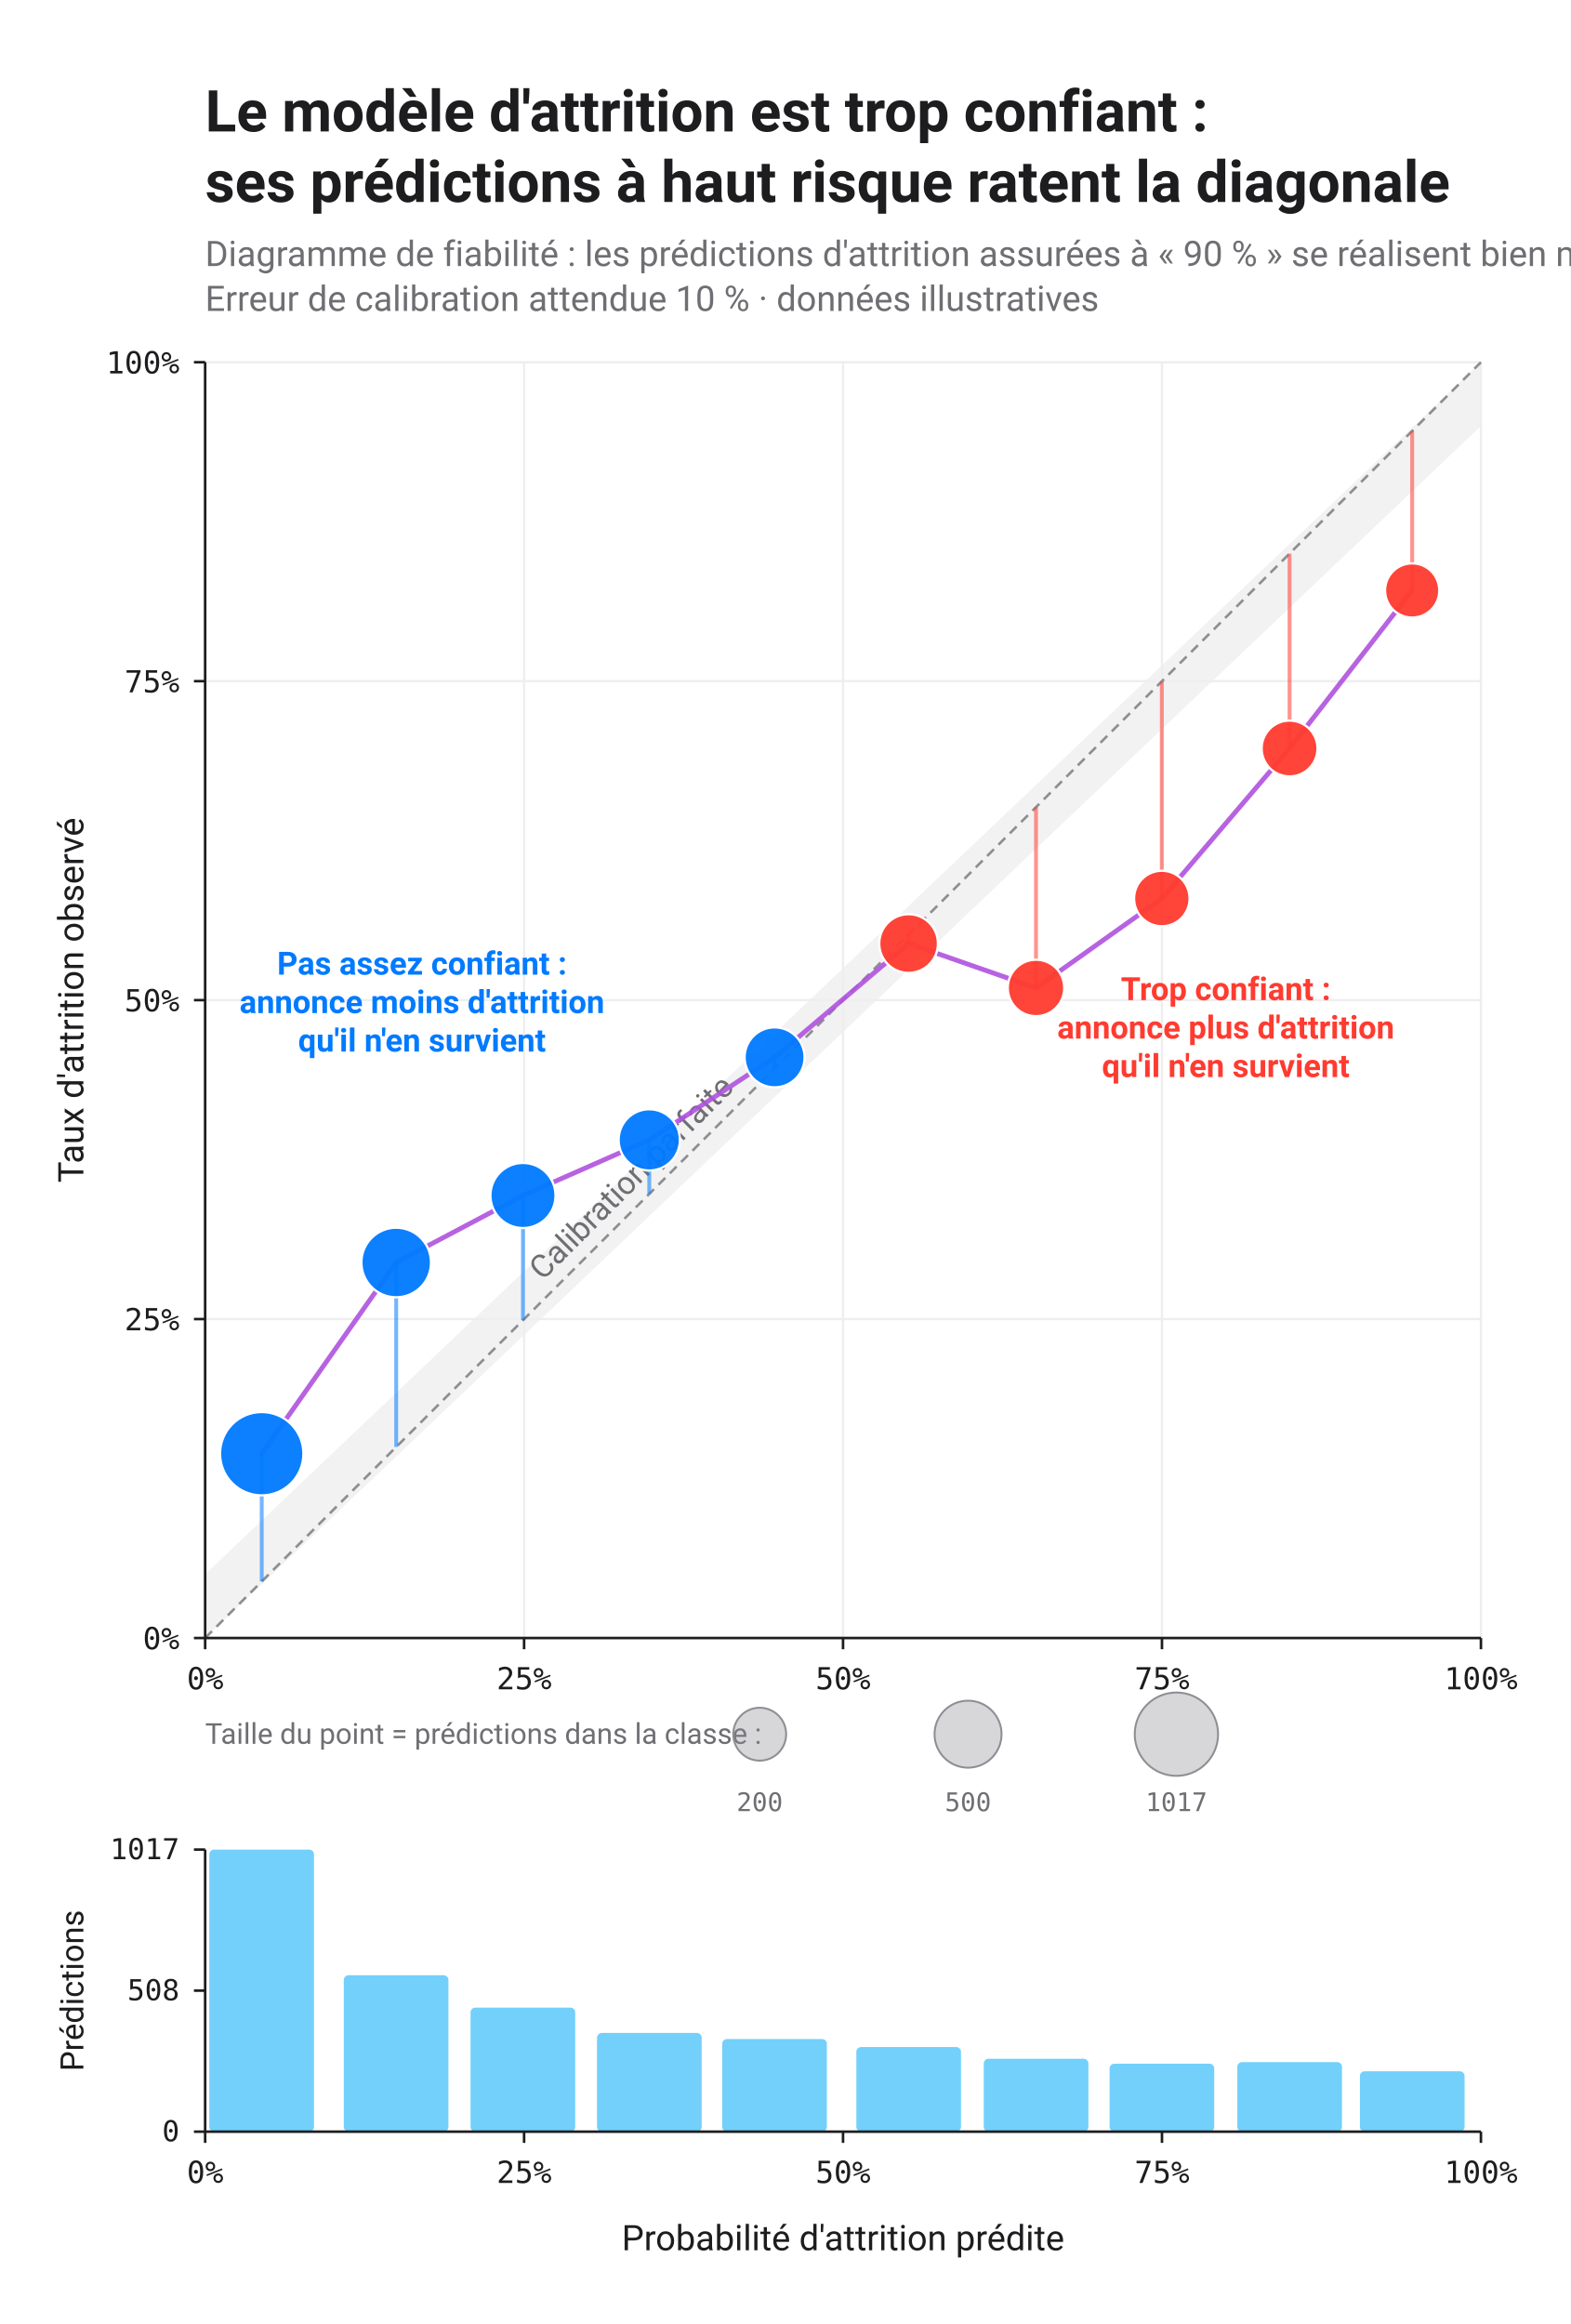
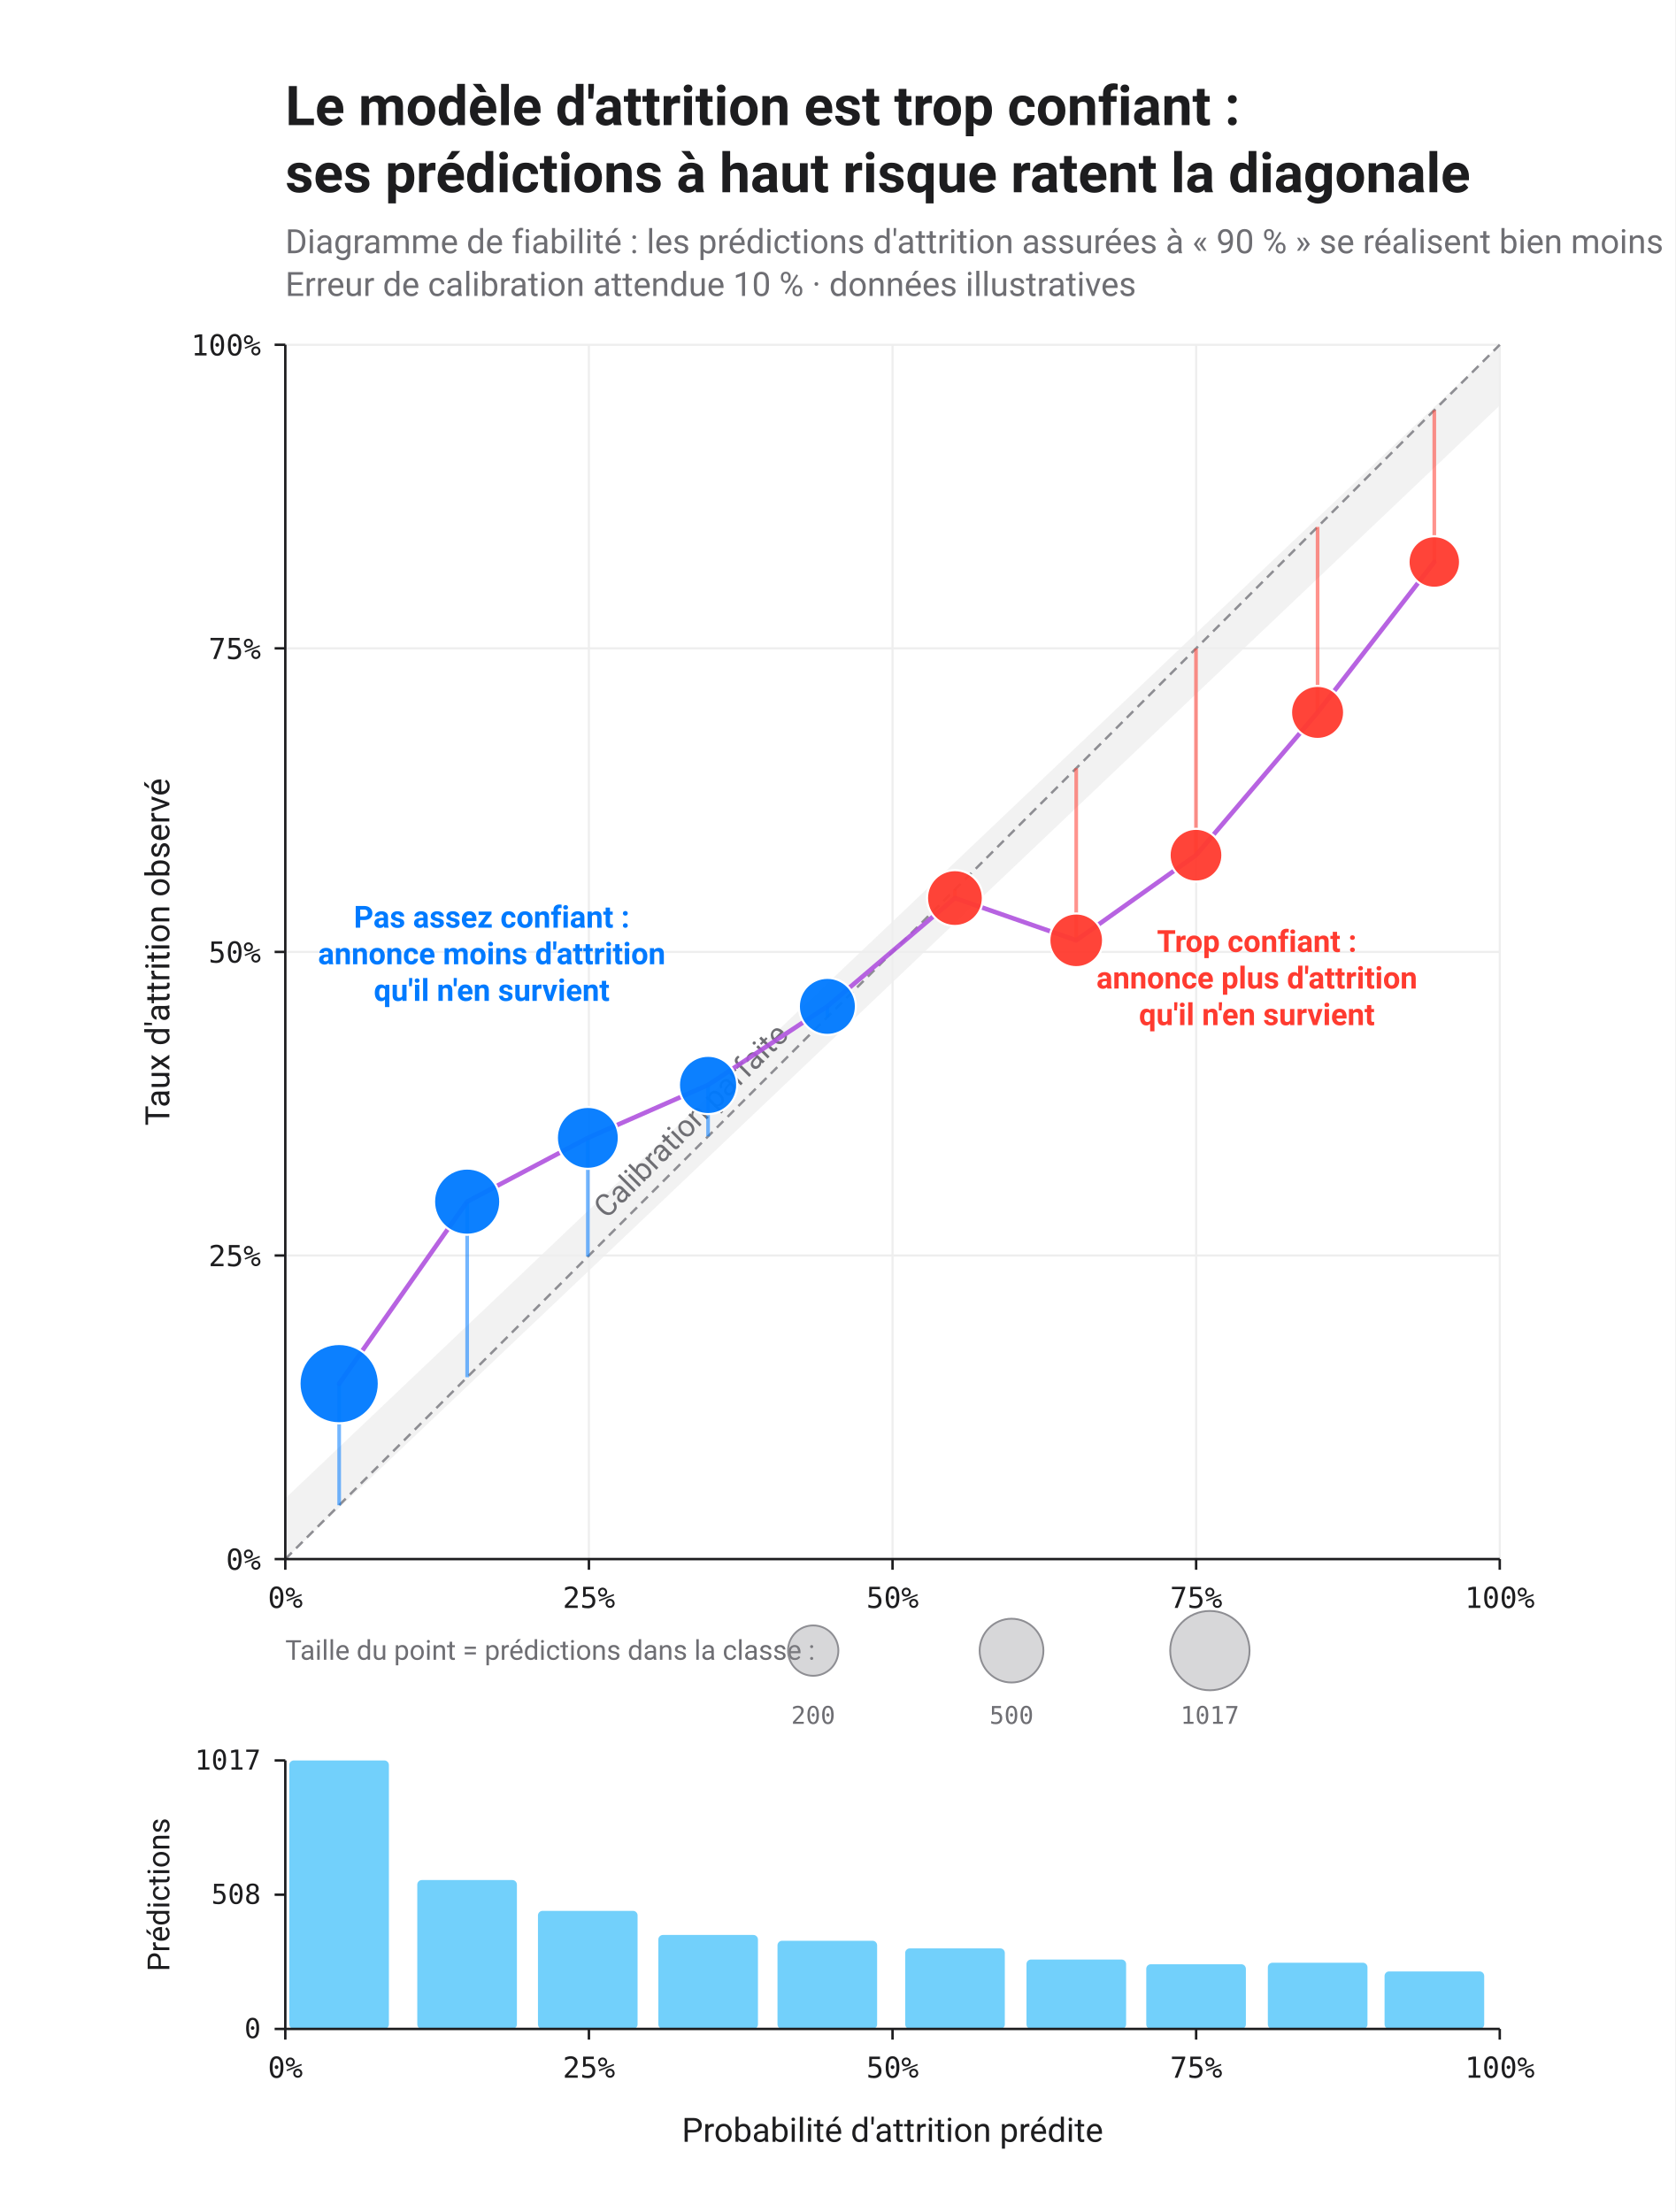
- <svg xmlns="http://www.w3.org/2000/svg" width="980" height="1450" viewBox="0 0 980 1450" font-family="Roboto, system-ui, sans-serif" role="img" aria-labelledby="cal-title cal-desc">
-   <style>.pt{cursor:pointer}.pt .halo{opacity:0}.pt:hover .halo,.pt:focus .halo{opacity:1}.pt:focus{outline:none}.bar{cursor:pointer}</style>
-   <rect width="980" height="1450" fill="#FFFFFF" />
-   <text x="128" y="82" font-size="36" font-weight="700" fill="#1D1D1F">Le modèle d'attrition est trop confiant :</text>
-   <text x="128" y="126" font-size="36" font-weight="700" fill="#1D1D1F">ses prédictions à haut risque ratent la diagonale</text>
-   <text x="128" y="166" font-size="22" fill="#6E6E73">Diagramme de fiabilité : les prédictions d'attrition assurées à « 90 % » se réalisent bien moins</text>
-   <text x="128" y="194" font-size="22" fill="#6E6E73">Erreur de calibration attendue 10 % · données illustratives</text>
-   <polygon points="128.0,982.2 924.0,226.0 924.0,265.8 128.0,1022.0" fill="#8E8E93" fill-opacity="0.12" />
-   <line x1="128.0" y1="226.0" x2="128.0" y2="1022.0" stroke="#EEEEEE" stroke-width="1.4" />
-   <line x1="128.0" y1="1022.0" x2="924.0" y2="1022.0" stroke="#EEEEEE" stroke-width="1.4" />
-   <line x1="327.0" y1="226.0" x2="327.0" y2="1022.0" stroke="#EEEEEE" stroke-width="1.4" />
-   <line x1="128.0" y1="823.0" x2="924.0" y2="823.0" stroke="#EEEEEE" stroke-width="1.4" />
-   <line x1="526.0" y1="226.0" x2="526.0" y2="1022.0" stroke="#EEEEEE" stroke-width="1.4" />
-   <line x1="128.0" y1="624.0" x2="924.0" y2="624.0" stroke="#EEEEEE" stroke-width="1.4" />
-   <line x1="725.0" y1="226.0" x2="725.0" y2="1022.0" stroke="#EEEEEE" stroke-width="1.4" />
-   <line x1="128.0" y1="425.0" x2="924.0" y2="425.0" stroke="#EEEEEE" stroke-width="1.4" />
-   <line x1="924.0" y1="226.0" x2="924.0" y2="1022.0" stroke="#EEEEEE" stroke-width="1.4" />
-   <line x1="128.0" y1="226.0" x2="924.0" y2="226.0" stroke="#EEEEEE" stroke-width="1.4" />
-   <line x1="128.0" y1="1022.0" x2="924.0" y2="226.0" stroke="#8E8E93" stroke-width="1.6" stroke-dasharray="6 4" />
-   <text x="398.6" y="739.4" font-size="20" fill="#6E6E73" text-anchor="middle" transform="rotate(-45 398.6 739.4)">Calibration parfaite</text>
-   <line x1="128.0" y1="1022.0" x2="924.0" y2="1022.0" stroke="#1D1D1F" stroke-width="1.6" />
-   <line x1="128.0" y1="226.0" x2="128.0" y2="1022.0" stroke="#1D1D1F" stroke-width="1.6" />
-   <line x1="128.0" y1="1022.0" x2="128.0" y2="1029.0" stroke="#1D1D1F" stroke-width="1.6" />
-   <text x="128.0" y="1054.0" font-size="19" font-family="Roboto Mono, monospace" fill="#1D1D1F" text-anchor="middle">0%</text>
-   <line x1="121.0" y1="1022.0" x2="128.0" y2="1022.0" stroke="#1D1D1F" stroke-width="1.6" />
-   <text x="112.0" y="1029.0" font-size="19" font-family="Roboto Mono, monospace" fill="#1D1D1F" text-anchor="end">0%</text>
-   <line x1="327.0" y1="1022.0" x2="327.0" y2="1029.0" stroke="#1D1D1F" stroke-width="1.6" />
-   <text x="327.0" y="1054.0" font-size="19" font-family="Roboto Mono, monospace" fill="#1D1D1F" text-anchor="middle">25%</text>
-   <line x1="121.0" y1="823.0" x2="128.0" y2="823.0" stroke="#1D1D1F" stroke-width="1.6" />
-   <text x="112.0" y="830.0" font-size="19" font-family="Roboto Mono, monospace" fill="#1D1D1F" text-anchor="end">25%</text>
-   <line x1="526.0" y1="1022.0" x2="526.0" y2="1029.0" stroke="#1D1D1F" stroke-width="1.6" />
-   <text x="526.0" y="1054.0" font-size="19" font-family="Roboto Mono, monospace" fill="#1D1D1F" text-anchor="middle">50%</text>
-   <line x1="121.0" y1="624.0" x2="128.0" y2="624.0" stroke="#1D1D1F" stroke-width="1.6" />
-   <text x="112.0" y="631.0" font-size="19" font-family="Roboto Mono, monospace" fill="#1D1D1F" text-anchor="end">50%</text>
-   <line x1="725.0" y1="1022.0" x2="725.0" y2="1029.0" stroke="#1D1D1F" stroke-width="1.6" />
-   <text x="725.0" y="1054.0" font-size="19" font-family="Roboto Mono, monospace" fill="#1D1D1F" text-anchor="middle">75%</text>
-   <line x1="121.0" y1="425.0" x2="128.0" y2="425.0" stroke="#1D1D1F" stroke-width="1.6" />
-   <text x="112.0" y="432.0" font-size="19" font-family="Roboto Mono, monospace" fill="#1D1D1F" text-anchor="end">75%</text>
-   <line x1="924.0" y1="1022.0" x2="924.0" y2="1029.0" stroke="#1D1D1F" stroke-width="1.6" />
-   <text x="924.0" y="1054.0" font-size="19" font-family="Roboto Mono, monospace" fill="#1D1D1F" text-anchor="middle">100%</text>
-   <line x1="121.0" y1="226.0" x2="128.0" y2="226.0" stroke="#1D1D1F" stroke-width="1.6" />
-   <text x="112.0" y="233.0" font-size="19" font-family="Roboto Mono, monospace" fill="#1D1D1F" text-anchor="end">100%</text>
-   <text x="52.0" y="624.0" font-size="22" fill="#1D1D1F" text-anchor="middle" transform="rotate(-90 52.0 624.0)">Taux d'attrition observé</text>
-   <line x1="163.3" y1="907.0" x2="163.3" y2="986.7" stroke="#007AFF" stroke-width="2.4" stroke-opacity="0.55" />
-   <line x1="247.2" y1="787.7" x2="247.2" y2="902.8" stroke="#007AFF" stroke-width="2.4" stroke-opacity="0.55" />
-   <line x1="326.3" y1="745.9" x2="326.3" y2="823.7" stroke="#007AFF" stroke-width="2.4" stroke-opacity="0.55" />
-   <line x1="405.1" y1="711.2" x2="405.1" y2="744.9" stroke="#007AFF" stroke-width="2.4" stroke-opacity="0.55" />
-   <line x1="483.3" y1="659.7" x2="483.3" y2="666.7" stroke="#007AFF" stroke-width="2.4" stroke-opacity="0.55" />
-   <line x1="566.9" y1="588.7" x2="566.9" y2="583.1" stroke="#FF3B30" stroke-width="2.4" stroke-opacity="0.55" />
-   <line x1="646.4" y1="616.4" x2="646.4" y2="503.6" stroke="#FF3B30" stroke-width="2.4" stroke-opacity="0.55" />
-   <line x1="724.9" y1="560.6" x2="724.9" y2="425.1" stroke="#FF3B30" stroke-width="2.4" stroke-opacity="0.55" />
-   <line x1="804.6" y1="467.0" x2="804.6" y2="345.4" stroke="#FF3B30" stroke-width="2.4" stroke-opacity="0.55" />
-   <line x1="881.1" y1="368.4" x2="881.1" y2="268.9" stroke="#FF3B30" stroke-width="2.4" stroke-opacity="0.55" />
-   <path d="M 163.3 907.0 L 247.2 787.7 L 326.3 745.9 L 405.1 711.2 L 483.3 659.7 L 566.9 588.7 L 646.4 616.4 L 724.9 560.6 L 804.6 467.0 L 881.1 368.4" fill="none" stroke="#AF52DE" stroke-width="3" stroke-linecap="round" stroke-linejoin="round" stroke-opacity="0.9" />
-   <g class="pt" tabindex="0" role="img" aria-label="Predicted 4%, observed 14% (gap +10%, under-states); 1017 predictions">
-     <circle class="halo" cx="163.3" cy="907.0" r="34.0" fill="#1D1D1F" fill-opacity="0.08" />
-     <circle cx="163.3" cy="907.0" r="26.0" fill="#007AFF" fill-opacity="0.95" stroke="#FFFFFF" stroke-width="1.4" />
-   </g>
-   <g class="pt" tabindex="0" role="img" aria-label="Predicted 15%, observed 29% (gap +14%, under-states); 564 predictions">
-     <circle class="halo" cx="247.2" cy="787.7" r="29.7" fill="#1D1D1F" fill-opacity="0.08" />
-     <circle cx="247.2" cy="787.7" r="21.7" fill="#007AFF" fill-opacity="0.95" stroke="#FFFFFF" stroke-width="1.4" />
-   </g>
-   <g class="pt" tabindex="0" role="img" aria-label="Predicted 25%, observed 35% (gap +10%, under-states); 447 predictions">
-     <circle class="halo" cx="326.3" cy="745.9" r="28.3" fill="#1D1D1F" fill-opacity="0.08" />
-     <circle cx="326.3" cy="745.9" r="20.3" fill="#007AFF" fill-opacity="0.95" stroke="#FFFFFF" stroke-width="1.4" />
-   </g>
-   <g class="pt" tabindex="0" role="img" aria-label="Predicted 35%, observed 39% (gap +4%, under-states); 356 predictions">
-     <circle class="halo" cx="405.1" cy="711.2" r="27.1" fill="#1D1D1F" fill-opacity="0.08" />
-     <circle cx="405.1" cy="711.2" r="19.1" fill="#007AFF" fill-opacity="0.95" stroke="#FFFFFF" stroke-width="1.4" />
-   </g>
-   <g class="pt" tabindex="0" role="img" aria-label="Predicted 45%, observed 46% (gap +1%, under-states); 334 predictions">
-     <circle class="halo" cx="483.3" cy="659.7" r="26.7" fill="#1D1D1F" fill-opacity="0.08" />
-     <circle cx="483.3" cy="659.7" r="18.7" fill="#007AFF" fill-opacity="0.95" stroke="#FFFFFF" stroke-width="1.4" />
-   </g>
-   <g class="pt" tabindex="0" role="img" aria-label="Predicted 55%, observed 54% (gap -1%, over-states); 305 predictions">
-     <circle class="halo" cx="566.9" cy="588.7" r="26.3" fill="#1D1D1F" fill-opacity="0.08" />
-     <circle cx="566.9" cy="588.7" r="18.3" fill="#FF3B30" fill-opacity="0.95" stroke="#FFFFFF" stroke-width="1.4" />
-   </g>
-   <g class="pt" tabindex="0" role="img" aria-label="Predicted 65%, observed 51% (gap -14%, over-states); 263 predictions">
-     <circle class="halo" cx="646.4" cy="616.4" r="25.6" fill="#1D1D1F" fill-opacity="0.08" />
-     <circle cx="646.4" cy="616.4" r="17.6" fill="#FF3B30" fill-opacity="0.95" stroke="#FFFFFF" stroke-width="1.4" />
-   </g>
-   <g class="pt" tabindex="0" role="img" aria-label="Predicted 75%, observed 58% (gap -17%, over-states); 245 predictions">
-     <circle class="halo" cx="724.9" cy="560.6" r="25.3" fill="#1D1D1F" fill-opacity="0.08" />
-     <circle cx="724.9" cy="560.6" r="17.3" fill="#FF3B30" fill-opacity="0.95" stroke="#FFFFFF" stroke-width="1.4" />
-   </g>
-   <g class="pt" tabindex="0" role="img" aria-label="Predicted 85%, observed 70% (gap -15%, over-states); 251 predictions">
-     <circle class="halo" cx="804.6" cy="467.0" r="25.4" fill="#1D1D1F" fill-opacity="0.08" />
-     <circle cx="804.6" cy="467.0" r="17.4" fill="#FF3B30" fill-opacity="0.95" stroke="#FFFFFF" stroke-width="1.4" />
-   </g>
-   <g class="pt" tabindex="0" role="img" aria-label="Predicted 95%, observed 82% (gap -12%, over-states); 218 predictions">
-     <circle class="halo" cx="881.1" cy="368.4" r="24.9" fill="#1D1D1F" fill-opacity="0.08" />
-     <circle cx="881.1" cy="368.4" r="16.9" fill="#FF3B30" fill-opacity="0.95" stroke="#FFFFFF" stroke-width="1.4" />
-   </g>
-   <text x="764.8" y="624.0" font-size="20" font-weight="600" fill="#FF3B30" text-anchor="middle">Trop confiant :</text>
-   <text x="764.8" y="648.0" font-size="20" font-weight="600" fill="#FF3B30" text-anchor="middle">annonce plus d'attrition</text>
-   <text x="764.8" y="672.0" font-size="20" font-weight="600" fill="#FF3B30" text-anchor="middle">qu'il n'en survient</text>
-   <text x="263.3" y="608.1" font-size="20" font-weight="600" fill="#007AFF" text-anchor="middle">Pas assez confiant :</text>
-   <text x="263.3" y="632.1" font-size="20" font-weight="600" fill="#007AFF" text-anchor="middle">annonce moins d'attrition</text>
-   <text x="263.3" y="656.1" font-size="20" font-weight="600" fill="#007AFF" text-anchor="middle">qu'il n'en survient</text>
-   <g class="bar" tabindex="0" role="img" aria-label="1017 predictions near 4%">
-     <rect x="130.6" y="1154.0" width="65.3" height="176.0" rx="3" fill="#5AC8FA" fill-opacity="0.85" />
-   </g>
-   <g class="bar" tabindex="0" role="img" aria-label="564 predictions near 15%">
-     <rect x="214.5" y="1232.4" width="65.3" height="97.6" rx="3" fill="#5AC8FA" fill-opacity="0.85" />
-   </g>
-   <g class="bar" tabindex="0" role="img" aria-label="447 predictions near 25%">
-     <rect x="293.6" y="1252.6" width="65.3" height="77.4" rx="3" fill="#5AC8FA" fill-opacity="0.85" />
-   </g>
-   <g class="bar" tabindex="0" role="img" aria-label="356 predictions near 35%">
-     <rect x="372.5" y="1268.4" width="65.3" height="61.6" rx="3" fill="#5AC8FA" fill-opacity="0.85" />
-   </g>
-   <g class="bar" tabindex="0" role="img" aria-label="334 predictions near 45%">
-     <rect x="450.6" y="1272.2" width="65.3" height="57.8" rx="3" fill="#5AC8FA" fill-opacity="0.85" />
-   </g>
-   <g class="bar" tabindex="0" role="img" aria-label="305 predictions near 55%">
-     <rect x="534.3" y="1277.2" width="65.3" height="52.8" rx="3" fill="#5AC8FA" fill-opacity="0.85" />
-   </g>
-   <g class="bar" tabindex="0" role="img" aria-label="263 predictions near 65%">
-     <rect x="613.8" y="1284.5" width="65.3" height="45.5" rx="3" fill="#5AC8FA" fill-opacity="0.85" />
-   </g>
-   <g class="bar" tabindex="0" role="img" aria-label="245 predictions near 75%">
-     <rect x="692.3" y="1287.6" width="65.3" height="42.4" rx="3" fill="#5AC8FA" fill-opacity="0.85" />
-   </g>
-   <g class="bar" tabindex="0" role="img" aria-label="251 predictions near 85%">
-     <rect x="772.0" y="1286.6" width="65.3" height="43.4" rx="3" fill="#5AC8FA" fill-opacity="0.85" />
-   </g>
-   <g class="bar" tabindex="0" role="img" aria-label="218 predictions near 95%">
-     <rect x="848.5" y="1292.3" width="65.3" height="37.7" rx="3" fill="#5AC8FA" fill-opacity="0.85" />
-   </g>
-   <line x1="128.0" y1="1330.0" x2="924.0" y2="1330.0" stroke="#1D1D1F" stroke-width="1.6" />
-   <line x1="128.0" y1="1154.0" x2="128.0" y2="1330.0" stroke="#1D1D1F" stroke-width="1.6" />
-   <line x1="121.0" y1="1330.0" x2="128.0" y2="1330.0" stroke="#1D1D1F" stroke-width="1.6" />
-   <text x="112.0" y="1336.0" font-size="18" font-family="Roboto Mono, monospace" fill="#1D1D1F" text-anchor="end">0</text>
-   <line x1="121.0" y1="1242.0" x2="128.0" y2="1242.0" stroke="#1D1D1F" stroke-width="1.6" />
-   <text x="112.0" y="1248.0" font-size="18" font-family="Roboto Mono, monospace" fill="#1D1D1F" text-anchor="end">508</text>
-   <line x1="121.0" y1="1154.0" x2="128.0" y2="1154.0" stroke="#1D1D1F" stroke-width="1.6" />
-   <text x="112.0" y="1160.0" font-size="18" font-family="Roboto Mono, monospace" fill="#1D1D1F" text-anchor="end">1017</text>
-   <line x1="128.0" y1="1330.0" x2="128.0" y2="1337.0" stroke="#1D1D1F" stroke-width="1.6" />
-   <text x="128.0" y="1362.0" font-size="19" font-family="Roboto Mono, monospace" fill="#1D1D1F" text-anchor="middle">0%</text>
-   <line x1="327.0" y1="1330.0" x2="327.0" y2="1337.0" stroke="#1D1D1F" stroke-width="1.6" />
-   <text x="327.0" y="1362.0" font-size="19" font-family="Roboto Mono, monospace" fill="#1D1D1F" text-anchor="middle">25%</text>
-   <line x1="526.0" y1="1330.0" x2="526.0" y2="1337.0" stroke="#1D1D1F" stroke-width="1.6" />
-   <text x="526.0" y="1362.0" font-size="19" font-family="Roboto Mono, monospace" fill="#1D1D1F" text-anchor="middle">50%</text>
-   <line x1="725.0" y1="1330.0" x2="725.0" y2="1337.0" stroke="#1D1D1F" stroke-width="1.6" />
-   <text x="725.0" y="1362.0" font-size="19" font-family="Roboto Mono, monospace" fill="#1D1D1F" text-anchor="middle">75%</text>
-   <line x1="924.0" y1="1330.0" x2="924.0" y2="1337.0" stroke="#1D1D1F" stroke-width="1.6" />
-   <text x="924.0" y="1362.0" font-size="19" font-family="Roboto Mono, monospace" fill="#1D1D1F" text-anchor="middle">100%</text>
-   <text x="526.0" y="1404.0" font-size="22" fill="#1D1D1F" text-anchor="middle">Probabilité d'attrition prédite</text>
-   <text x="52.0" y="1242.0" font-size="20" fill="#1D1D1F" text-anchor="middle" transform="rotate(-90 52.0 1242.0)">Prédictions</text>
-   <text x="128.0" y="1088.0" font-size="18" fill="#6E6E73">Taille du point = prédictions dans la classe :</text>
-   <circle cx="474.0" cy="1082.0" r="16.5" fill="#8E8E93" fill-opacity="0.35" stroke="#8E8E93" stroke-width="1.2" />
-   <text x="474.0" y="1130.0" font-size="16" font-family="Roboto Mono, monospace" fill="#6E6E73" text-anchor="middle">200</text>
-   <circle cx="604.0" cy="1082.0" r="20.9" fill="#8E8E93" fill-opacity="0.35" stroke="#8E8E93" stroke-width="1.2" />
-   <text x="604.0" y="1130.0" font-size="16" font-family="Roboto Mono, monospace" fill="#6E6E73" text-anchor="middle">500</text>
-   <circle cx="734.0" cy="1082.0" r="26.0" fill="#8E8E93" fill-opacity="0.35" stroke="#8E8E93" stroke-width="1.2" />
-   <text x="734.0" y="1130.0" font-size="16" font-family="Roboto Mono, monospace" fill="#6E6E73" text-anchor="middle">1017</text>
-   <g data-fs-internal="" role="button" tabindex="0" aria-label="Toggle fullscreen" transform="translate(932,14)" style="display:none;cursor:pointer">
-     <rect x="0" y="0" width="34" height="34" rx="8" fill="#F2F3F5" />
-     <path d="M6 13 V6 h7 M28 13 V6 h-7 M6 21 v7 h7 M28 21 v7 h-7" fill="none" stroke="#1D1D1F" stroke-width="2" stroke-linecap="round" />
+ <svg xmlns="http://www.w3.org/2000/svg" width="1098" height="1450" viewBox="0 0 1098 1450" font-family="Roboto, system-ui, sans-serif" role="img" aria-labelledby="cal-title cal-desc">
+   <rect width="1098" height="1450" fill="#FFFFFF" />
+   <g transform="translate(59,0)">
+     <style>.pt{cursor:pointer}.pt .halo{opacity:0}.pt:hover .halo,.pt:focus .halo{opacity:1}.pt:focus{outline:none}.bar{cursor:pointer}</style>
+     <rect width="980" height="1450" fill="#FFFFFF" />
+     <text x="128" y="82" font-size="36" font-weight="700" fill="#1D1D1F">Le modèle d'attrition est trop confiant :</text>
+     <text x="128" y="126" font-size="36" font-weight="700" fill="#1D1D1F">ses prédictions à haut risque ratent la diagonale</text>
+     <text x="128" y="166" font-size="22" fill="#6E6E73">Diagramme de fiabilité : les prédictions d'attrition assurées à « 90 % » se réalisent bien moins</text>
+     <text x="128" y="194" font-size="22" fill="#6E6E73">Erreur de calibration attendue 10 % · données illustratives</text>
+     <polygon points="128.0,982.2 924.0,226.0 924.0,265.8 128.0,1022.0" fill="#8E8E93" fill-opacity="0.12" />
+     <line x1="128.0" y1="226.0" x2="128.0" y2="1022.0" stroke="#EEEEEE" stroke-width="1.4" />
+     <line x1="128.0" y1="1022.0" x2="924.0" y2="1022.0" stroke="#EEEEEE" stroke-width="1.4" />
+     <line x1="327.0" y1="226.0" x2="327.0" y2="1022.0" stroke="#EEEEEE" stroke-width="1.4" />
+     <line x1="128.0" y1="823.0" x2="924.0" y2="823.0" stroke="#EEEEEE" stroke-width="1.4" />
+     <line x1="526.0" y1="226.0" x2="526.0" y2="1022.0" stroke="#EEEEEE" stroke-width="1.4" />
+     <line x1="128.0" y1="624.0" x2="924.0" y2="624.0" stroke="#EEEEEE" stroke-width="1.4" />
+     <line x1="725.0" y1="226.0" x2="725.0" y2="1022.0" stroke="#EEEEEE" stroke-width="1.4" />
+     <line x1="128.0" y1="425.0" x2="924.0" y2="425.0" stroke="#EEEEEE" stroke-width="1.4" />
+     <line x1="924.0" y1="226.0" x2="924.0" y2="1022.0" stroke="#EEEEEE" stroke-width="1.4" />
+     <line x1="128.0" y1="226.0" x2="924.0" y2="226.0" stroke="#EEEEEE" stroke-width="1.4" />
+     <line x1="128.0" y1="1022.0" x2="924.0" y2="226.0" stroke="#8E8E93" stroke-width="1.6" stroke-dasharray="6 4" />
+     <text x="398.6" y="739.4" font-size="20" fill="#6E6E73" text-anchor="middle" transform="rotate(-45 398.6 739.4)">Calibration parfaite</text>
+     <line x1="128.0" y1="1022.0" x2="924.0" y2="1022.0" stroke="#1D1D1F" stroke-width="1.6" />
+     <line x1="128.0" y1="226.0" x2="128.0" y2="1022.0" stroke="#1D1D1F" stroke-width="1.6" />
+     <line x1="128.0" y1="1022.0" x2="128.0" y2="1029.0" stroke="#1D1D1F" stroke-width="1.6" />
+     <text x="128.0" y="1054.0" font-size="19" font-family="Roboto Mono, monospace" fill="#1D1D1F" text-anchor="middle">0%</text>
+     <line x1="121.0" y1="1022.0" x2="128.0" y2="1022.0" stroke="#1D1D1F" stroke-width="1.6" />
+     <text x="112.0" y="1029.0" font-size="19" font-family="Roboto Mono, monospace" fill="#1D1D1F" text-anchor="end">0%</text>
+     <line x1="327.0" y1="1022.0" x2="327.0" y2="1029.0" stroke="#1D1D1F" stroke-width="1.6" />
+     <text x="327.0" y="1054.0" font-size="19" font-family="Roboto Mono, monospace" fill="#1D1D1F" text-anchor="middle">25%</text>
+     <line x1="121.0" y1="823.0" x2="128.0" y2="823.0" stroke="#1D1D1F" stroke-width="1.6" />
+     <text x="112.0" y="830.0" font-size="19" font-family="Roboto Mono, monospace" fill="#1D1D1F" text-anchor="end">25%</text>
+     <line x1="526.0" y1="1022.0" x2="526.0" y2="1029.0" stroke="#1D1D1F" stroke-width="1.6" />
+     <text x="526.0" y="1054.0" font-size="19" font-family="Roboto Mono, monospace" fill="#1D1D1F" text-anchor="middle">50%</text>
+     <line x1="121.0" y1="624.0" x2="128.0" y2="624.0" stroke="#1D1D1F" stroke-width="1.6" />
+     <text x="112.0" y="631.0" font-size="19" font-family="Roboto Mono, monospace" fill="#1D1D1F" text-anchor="end">50%</text>
+     <line x1="725.0" y1="1022.0" x2="725.0" y2="1029.0" stroke="#1D1D1F" stroke-width="1.6" />
+     <text x="725.0" y="1054.0" font-size="19" font-family="Roboto Mono, monospace" fill="#1D1D1F" text-anchor="middle">75%</text>
+     <line x1="121.0" y1="425.0" x2="128.0" y2="425.0" stroke="#1D1D1F" stroke-width="1.6" />
+     <text x="112.0" y="432.0" font-size="19" font-family="Roboto Mono, monospace" fill="#1D1D1F" text-anchor="end">75%</text>
+     <line x1="924.0" y1="1022.0" x2="924.0" y2="1029.0" stroke="#1D1D1F" stroke-width="1.6" />
+     <text x="924.0" y="1054.0" font-size="19" font-family="Roboto Mono, monospace" fill="#1D1D1F" text-anchor="middle">100%</text>
+     <line x1="121.0" y1="226.0" x2="128.0" y2="226.0" stroke="#1D1D1F" stroke-width="1.6" />
+     <text x="112.0" y="233.0" font-size="19" font-family="Roboto Mono, monospace" fill="#1D1D1F" text-anchor="end">100%</text>
+     <text x="52.0" y="624.0" font-size="22" fill="#1D1D1F" text-anchor="middle" transform="rotate(-90 52.0 624.0)">Taux d'attrition observé</text>
+     <line x1="163.3" y1="907.0" x2="163.3" y2="986.7" stroke="#007AFF" stroke-width="2.4" stroke-opacity="0.55" />
+     <line x1="247.2" y1="787.7" x2="247.2" y2="902.8" stroke="#007AFF" stroke-width="2.4" stroke-opacity="0.55" />
+     <line x1="326.3" y1="745.9" x2="326.3" y2="823.7" stroke="#007AFF" stroke-width="2.4" stroke-opacity="0.55" />
+     <line x1="405.1" y1="711.2" x2="405.1" y2="744.9" stroke="#007AFF" stroke-width="2.4" stroke-opacity="0.55" />
+     <line x1="483.3" y1="659.7" x2="483.3" y2="666.7" stroke="#007AFF" stroke-width="2.4" stroke-opacity="0.55" />
+     <line x1="566.9" y1="588.7" x2="566.9" y2="583.1" stroke="#FF3B30" stroke-width="2.4" stroke-opacity="0.55" />
+     <line x1="646.4" y1="616.4" x2="646.4" y2="503.6" stroke="#FF3B30" stroke-width="2.4" stroke-opacity="0.55" />
+     <line x1="724.9" y1="560.6" x2="724.9" y2="425.1" stroke="#FF3B30" stroke-width="2.4" stroke-opacity="0.55" />
+     <line x1="804.6" y1="467.0" x2="804.6" y2="345.4" stroke="#FF3B30" stroke-width="2.4" stroke-opacity="0.55" />
+     <line x1="881.1" y1="368.4" x2="881.1" y2="268.9" stroke="#FF3B30" stroke-width="2.4" stroke-opacity="0.55" />
+     <path d="M 163.3 907.0 L 247.2 787.7 L 326.3 745.9 L 405.1 711.2 L 483.3 659.7 L 566.9 588.7 L 646.4 616.4 L 724.9 560.6 L 804.6 467.0 L 881.1 368.4" fill="none" stroke="#AF52DE" stroke-width="3" stroke-linecap="round" stroke-linejoin="round" stroke-opacity="0.9" />
+     <g class="pt" tabindex="0" role="img" aria-label="Predicted 4%, observed 14% (gap +10%, under-states); 1017 predictions">
+       <circle class="halo" cx="163.3" cy="907.0" r="34.0" fill="#1D1D1F" fill-opacity="0.08" />
+       <circle cx="163.3" cy="907.0" r="26.0" fill="#007AFF" fill-opacity="0.95" stroke="#FFFFFF" stroke-width="1.4" />
+     </g>
+     <g class="pt" tabindex="0" role="img" aria-label="Predicted 15%, observed 29% (gap +14%, under-states); 564 predictions">
+       <circle class="halo" cx="247.2" cy="787.7" r="29.7" fill="#1D1D1F" fill-opacity="0.08" />
+       <circle cx="247.2" cy="787.7" r="21.7" fill="#007AFF" fill-opacity="0.95" stroke="#FFFFFF" stroke-width="1.4" />
+     </g>
+     <g class="pt" tabindex="0" role="img" aria-label="Predicted 25%, observed 35% (gap +10%, under-states); 447 predictions">
+       <circle class="halo" cx="326.3" cy="745.9" r="28.3" fill="#1D1D1F" fill-opacity="0.08" />
+       <circle cx="326.3" cy="745.9" r="20.3" fill="#007AFF" fill-opacity="0.95" stroke="#FFFFFF" stroke-width="1.4" />
+     </g>
+     <g class="pt" tabindex="0" role="img" aria-label="Predicted 35%, observed 39% (gap +4%, under-states); 356 predictions">
+       <circle class="halo" cx="405.1" cy="711.2" r="27.1" fill="#1D1D1F" fill-opacity="0.08" />
+       <circle cx="405.1" cy="711.2" r="19.1" fill="#007AFF" fill-opacity="0.95" stroke="#FFFFFF" stroke-width="1.4" />
+     </g>
+     <g class="pt" tabindex="0" role="img" aria-label="Predicted 45%, observed 46% (gap +1%, under-states); 334 predictions">
+       <circle class="halo" cx="483.3" cy="659.7" r="26.7" fill="#1D1D1F" fill-opacity="0.08" />
+       <circle cx="483.3" cy="659.7" r="18.7" fill="#007AFF" fill-opacity="0.95" stroke="#FFFFFF" stroke-width="1.4" />
+     </g>
+     <g class="pt" tabindex="0" role="img" aria-label="Predicted 55%, observed 54% (gap -1%, over-states); 305 predictions">
+       <circle class="halo" cx="566.9" cy="588.7" r="26.3" fill="#1D1D1F" fill-opacity="0.08" />
+       <circle cx="566.9" cy="588.7" r="18.3" fill="#FF3B30" fill-opacity="0.95" stroke="#FFFFFF" stroke-width="1.4" />
+     </g>
+     <g class="pt" tabindex="0" role="img" aria-label="Predicted 65%, observed 51% (gap -14%, over-states); 263 predictions">
+       <circle class="halo" cx="646.4" cy="616.4" r="25.6" fill="#1D1D1F" fill-opacity="0.08" />
+       <circle cx="646.4" cy="616.4" r="17.6" fill="#FF3B30" fill-opacity="0.95" stroke="#FFFFFF" stroke-width="1.4" />
+     </g>
+     <g class="pt" tabindex="0" role="img" aria-label="Predicted 75%, observed 58% (gap -17%, over-states); 245 predictions">
+       <circle class="halo" cx="724.9" cy="560.6" r="25.3" fill="#1D1D1F" fill-opacity="0.08" />
+       <circle cx="724.9" cy="560.6" r="17.3" fill="#FF3B30" fill-opacity="0.95" stroke="#FFFFFF" stroke-width="1.4" />
+     </g>
+     <g class="pt" tabindex="0" role="img" aria-label="Predicted 85%, observed 70% (gap -15%, over-states); 251 predictions">
+       <circle class="halo" cx="804.6" cy="467.0" r="25.4" fill="#1D1D1F" fill-opacity="0.08" />
+       <circle cx="804.6" cy="467.0" r="17.4" fill="#FF3B30" fill-opacity="0.95" stroke="#FFFFFF" stroke-width="1.4" />
+     </g>
+     <g class="pt" tabindex="0" role="img" aria-label="Predicted 95%, observed 82% (gap -12%, over-states); 218 predictions">
+       <circle class="halo" cx="881.1" cy="368.4" r="24.9" fill="#1D1D1F" fill-opacity="0.08" />
+       <circle cx="881.1" cy="368.4" r="16.9" fill="#FF3B30" fill-opacity="0.95" stroke="#FFFFFF" stroke-width="1.4" />
+     </g>
+     <text x="764.8" y="624.0" font-size="20" font-weight="600" fill="#FF3B30" text-anchor="middle">Trop confiant :</text>
+     <text x="764.8" y="648.0" font-size="20" font-weight="600" fill="#FF3B30" text-anchor="middle">annonce plus d'attrition</text>
+     <text x="764.8" y="672.0" font-size="20" font-weight="600" fill="#FF3B30" text-anchor="middle">qu'il n'en survient</text>
+     <text x="263.3" y="608.1" font-size="20" font-weight="600" fill="#007AFF" text-anchor="middle">Pas assez confiant :</text>
+     <text x="263.3" y="632.1" font-size="20" font-weight="600" fill="#007AFF" text-anchor="middle">annonce moins d'attrition</text>
+     <text x="263.3" y="656.1" font-size="20" font-weight="600" fill="#007AFF" text-anchor="middle">qu'il n'en survient</text>
+     <g class="bar" tabindex="0" role="img" aria-label="1017 predictions near 4%">
+       <rect x="130.6" y="1154.0" width="65.3" height="176.0" rx="3" fill="#5AC8FA" fill-opacity="0.85" />
+     </g>
+     <g class="bar" tabindex="0" role="img" aria-label="564 predictions near 15%">
+       <rect x="214.5" y="1232.4" width="65.3" height="97.6" rx="3" fill="#5AC8FA" fill-opacity="0.85" />
+     </g>
+     <g class="bar" tabindex="0" role="img" aria-label="447 predictions near 25%">
+       <rect x="293.6" y="1252.6" width="65.3" height="77.4" rx="3" fill="#5AC8FA" fill-opacity="0.85" />
+     </g>
+     <g class="bar" tabindex="0" role="img" aria-label="356 predictions near 35%">
+       <rect x="372.5" y="1268.4" width="65.3" height="61.6" rx="3" fill="#5AC8FA" fill-opacity="0.85" />
+     </g>
+     <g class="bar" tabindex="0" role="img" aria-label="334 predictions near 45%">
+       <rect x="450.6" y="1272.2" width="65.3" height="57.8" rx="3" fill="#5AC8FA" fill-opacity="0.85" />
+     </g>
+     <g class="bar" tabindex="0" role="img" aria-label="305 predictions near 55%">
+       <rect x="534.3" y="1277.2" width="65.3" height="52.8" rx="3" fill="#5AC8FA" fill-opacity="0.85" />
+     </g>
+     <g class="bar" tabindex="0" role="img" aria-label="263 predictions near 65%">
+       <rect x="613.8" y="1284.5" width="65.3" height="45.5" rx="3" fill="#5AC8FA" fill-opacity="0.85" />
+     </g>
+     <g class="bar" tabindex="0" role="img" aria-label="245 predictions near 75%">
+       <rect x="692.3" y="1287.6" width="65.3" height="42.4" rx="3" fill="#5AC8FA" fill-opacity="0.85" />
+     </g>
+     <g class="bar" tabindex="0" role="img" aria-label="251 predictions near 85%">
+       <rect x="772.0" y="1286.6" width="65.3" height="43.4" rx="3" fill="#5AC8FA" fill-opacity="0.85" />
+     </g>
+     <g class="bar" tabindex="0" role="img" aria-label="218 predictions near 95%">
+       <rect x="848.5" y="1292.3" width="65.3" height="37.7" rx="3" fill="#5AC8FA" fill-opacity="0.85" />
+     </g>
+     <line x1="128.0" y1="1330.0" x2="924.0" y2="1330.0" stroke="#1D1D1F" stroke-width="1.6" />
+     <line x1="128.0" y1="1154.0" x2="128.0" y2="1330.0" stroke="#1D1D1F" stroke-width="1.6" />
+     <line x1="121.0" y1="1330.0" x2="128.0" y2="1330.0" stroke="#1D1D1F" stroke-width="1.6" />
+     <text x="112.0" y="1336.0" font-size="18" font-family="Roboto Mono, monospace" fill="#1D1D1F" text-anchor="end">0</text>
+     <line x1="121.0" y1="1242.0" x2="128.0" y2="1242.0" stroke="#1D1D1F" stroke-width="1.6" />
+     <text x="112.0" y="1248.0" font-size="18" font-family="Roboto Mono, monospace" fill="#1D1D1F" text-anchor="end">508</text>
+     <line x1="121.0" y1="1154.0" x2="128.0" y2="1154.0" stroke="#1D1D1F" stroke-width="1.6" />
+     <text x="112.0" y="1160.0" font-size="18" font-family="Roboto Mono, monospace" fill="#1D1D1F" text-anchor="end">1017</text>
+     <line x1="128.0" y1="1330.0" x2="128.0" y2="1337.0" stroke="#1D1D1F" stroke-width="1.6" />
+     <text x="128.0" y="1362.0" font-size="19" font-family="Roboto Mono, monospace" fill="#1D1D1F" text-anchor="middle">0%</text>
+     <line x1="327.0" y1="1330.0" x2="327.0" y2="1337.0" stroke="#1D1D1F" stroke-width="1.6" />
+     <text x="327.0" y="1362.0" font-size="19" font-family="Roboto Mono, monospace" fill="#1D1D1F" text-anchor="middle">25%</text>
+     <line x1="526.0" y1="1330.0" x2="526.0" y2="1337.0" stroke="#1D1D1F" stroke-width="1.6" />
+     <text x="526.0" y="1362.0" font-size="19" font-family="Roboto Mono, monospace" fill="#1D1D1F" text-anchor="middle">50%</text>
+     <line x1="725.0" y1="1330.0" x2="725.0" y2="1337.0" stroke="#1D1D1F" stroke-width="1.6" />
+     <text x="725.0" y="1362.0" font-size="19" font-family="Roboto Mono, monospace" fill="#1D1D1F" text-anchor="middle">75%</text>
+     <line x1="924.0" y1="1330.0" x2="924.0" y2="1337.0" stroke="#1D1D1F" stroke-width="1.6" />
+     <text x="924.0" y="1362.0" font-size="19" font-family="Roboto Mono, monospace" fill="#1D1D1F" text-anchor="middle">100%</text>
+     <text x="526.0" y="1404.0" font-size="22" fill="#1D1D1F" text-anchor="middle">Probabilité d'attrition prédite</text>
+     <text x="52.0" y="1242.0" font-size="20" fill="#1D1D1F" text-anchor="middle" transform="rotate(-90 52.0 1242.0)">Prédictions</text>
+     <text x="128.0" y="1088.0" font-size="18" fill="#6E6E73">Taille du point = prédictions dans la classe :</text>
+     <circle cx="474.0" cy="1082.0" r="16.5" fill="#8E8E93" fill-opacity="0.35" stroke="#8E8E93" stroke-width="1.2" />
+     <text x="474.0" y="1130.0" font-size="16" font-family="Roboto Mono, monospace" fill="#6E6E73" text-anchor="middle">200</text>
+     <circle cx="604.0" cy="1082.0" r="20.9" fill="#8E8E93" fill-opacity="0.35" stroke="#8E8E93" stroke-width="1.2" />
+     <text x="604.0" y="1130.0" font-size="16" font-family="Roboto Mono, monospace" fill="#6E6E73" text-anchor="middle">500</text>
+     <circle cx="734.0" cy="1082.0" r="26.0" fill="#8E8E93" fill-opacity="0.35" stroke="#8E8E93" stroke-width="1.2" />
+     <text x="734.0" y="1130.0" font-size="16" font-family="Roboto Mono, monospace" fill="#6E6E73" text-anchor="middle">1017</text>
+     <g data-fs-internal="" role="button" tabindex="0" aria-label="Toggle fullscreen" transform="translate(932,14)" style="display:none;cursor:pointer">
+       <rect x="0" y="0" width="34" height="34" rx="8" fill="#F2F3F5" />
+       <path d="M6 13 V6 h7 M28 13 V6 h-7 M6 21 v7 h7 M28 21 v7 h-7" fill="none" stroke="#1D1D1F" stroke-width="2" stroke-linecap="round" />
+     </g>
  </g>
</svg>
